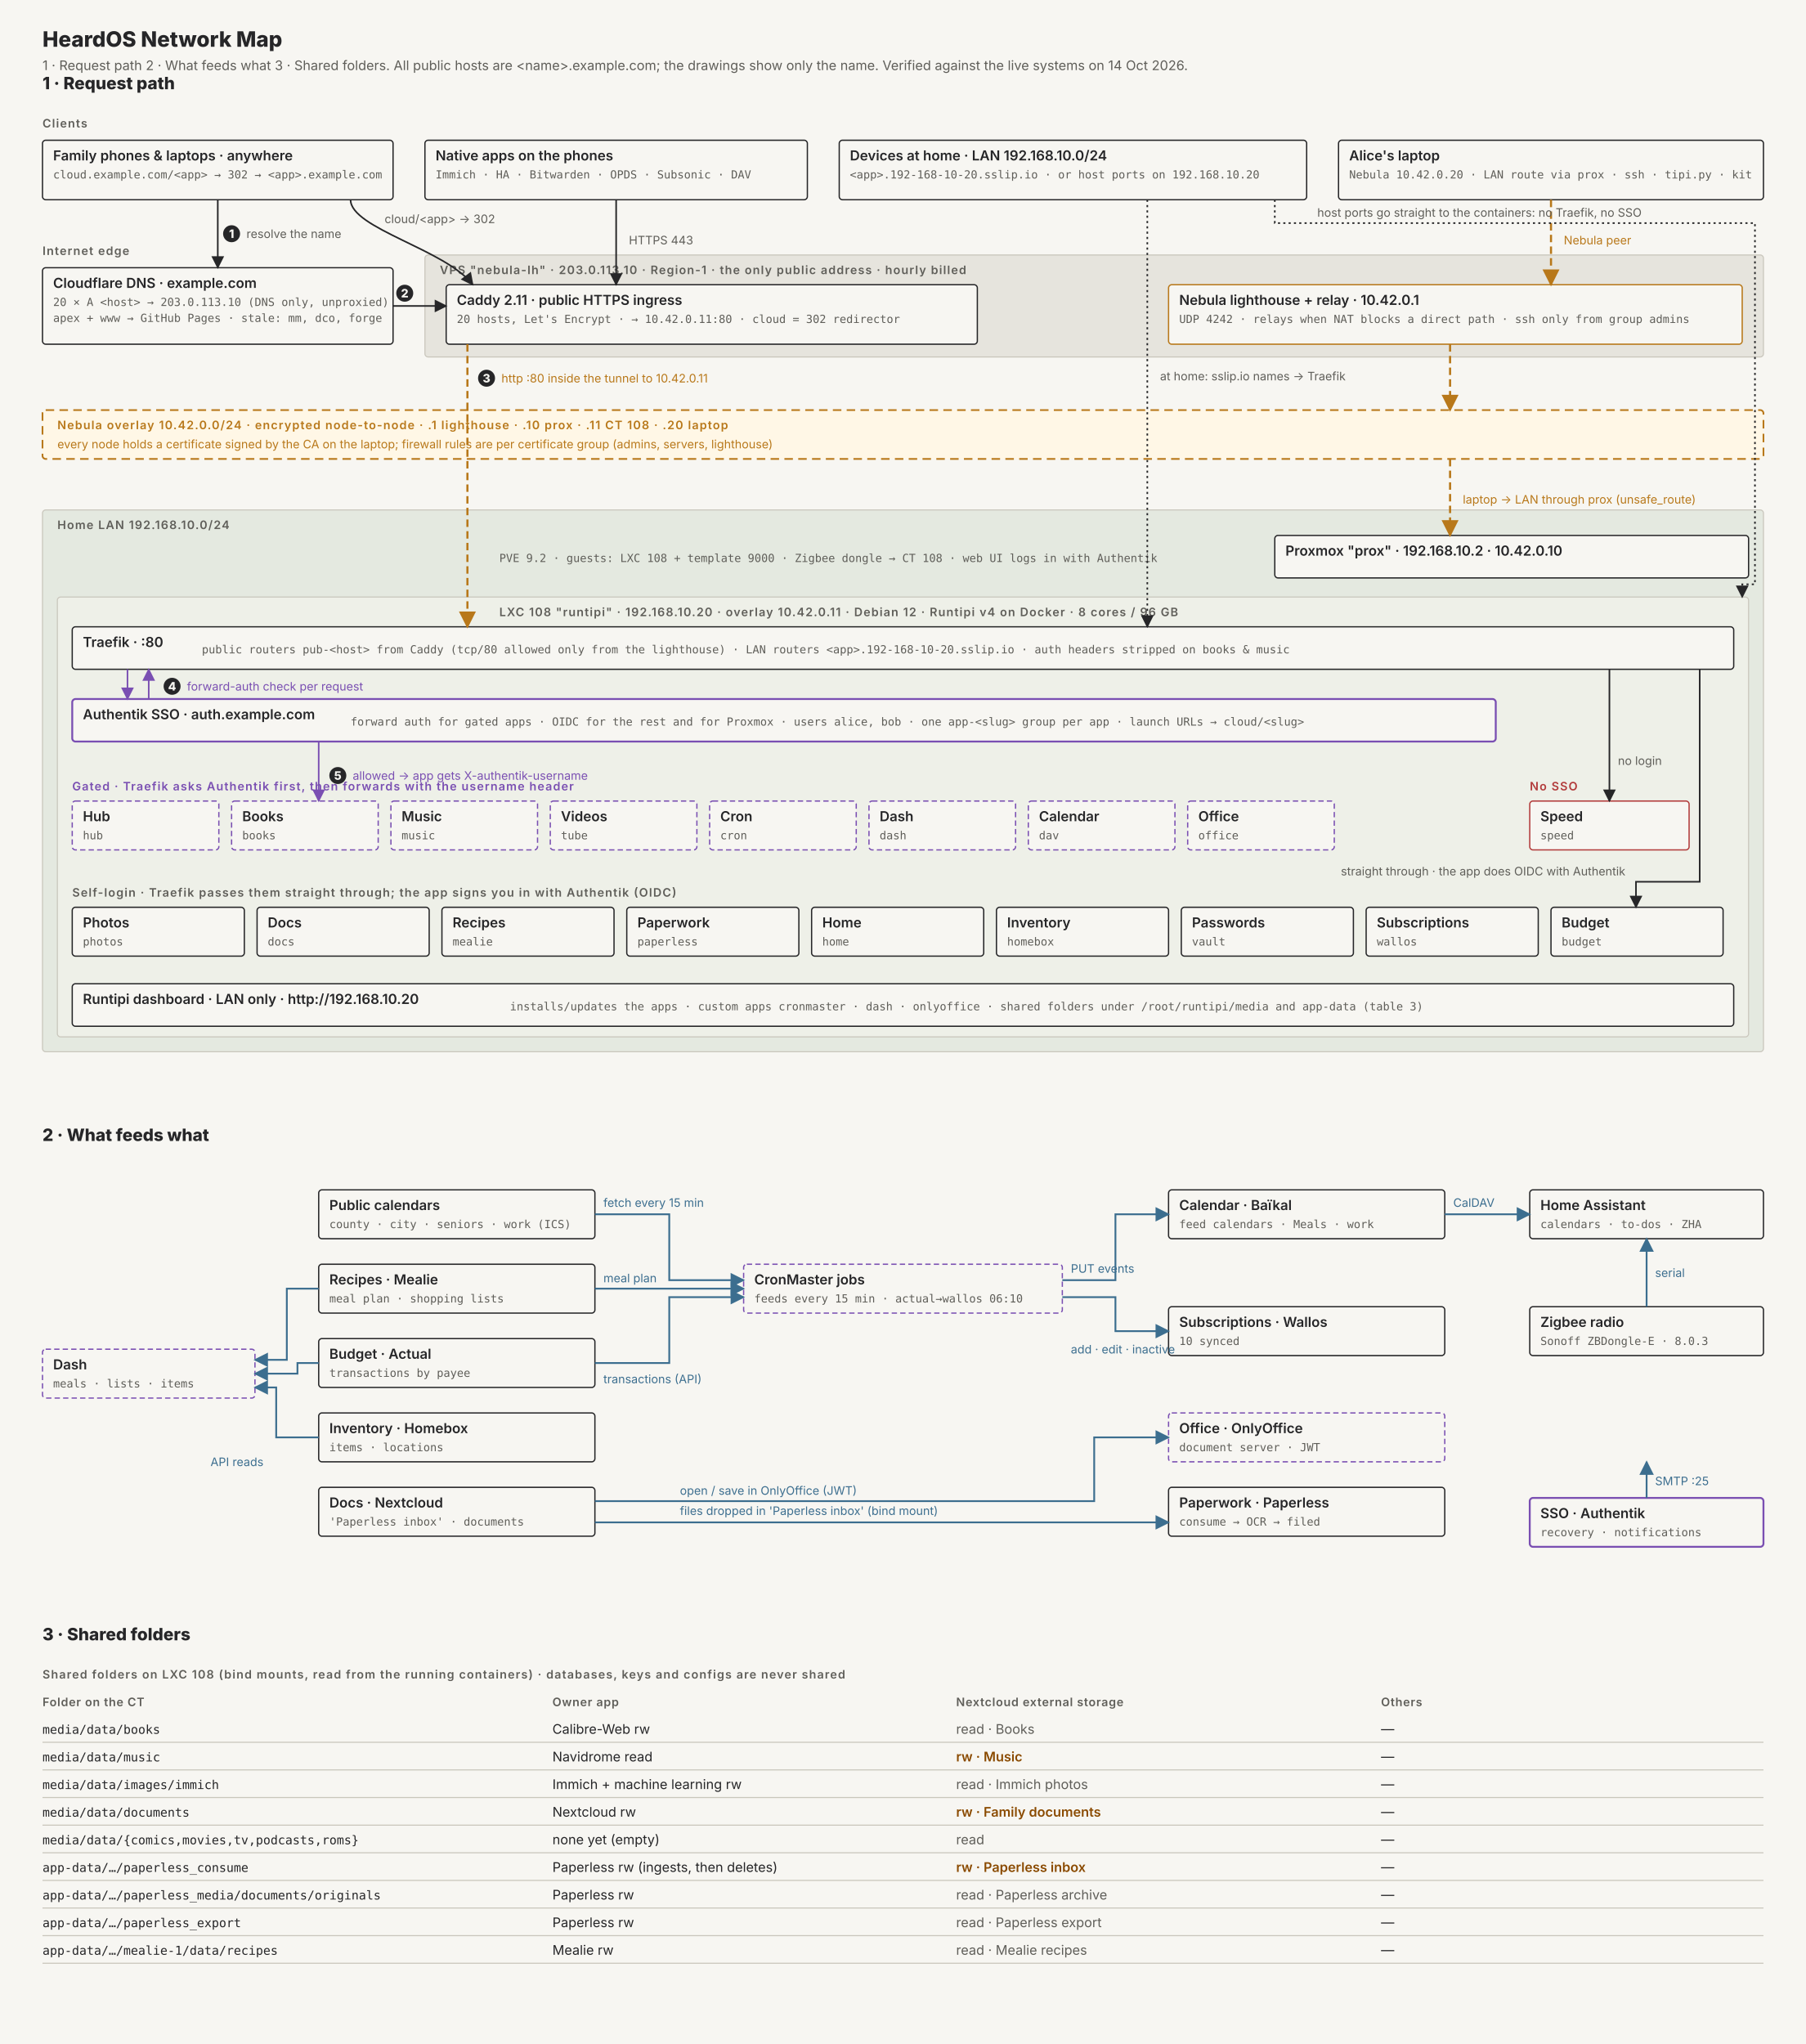
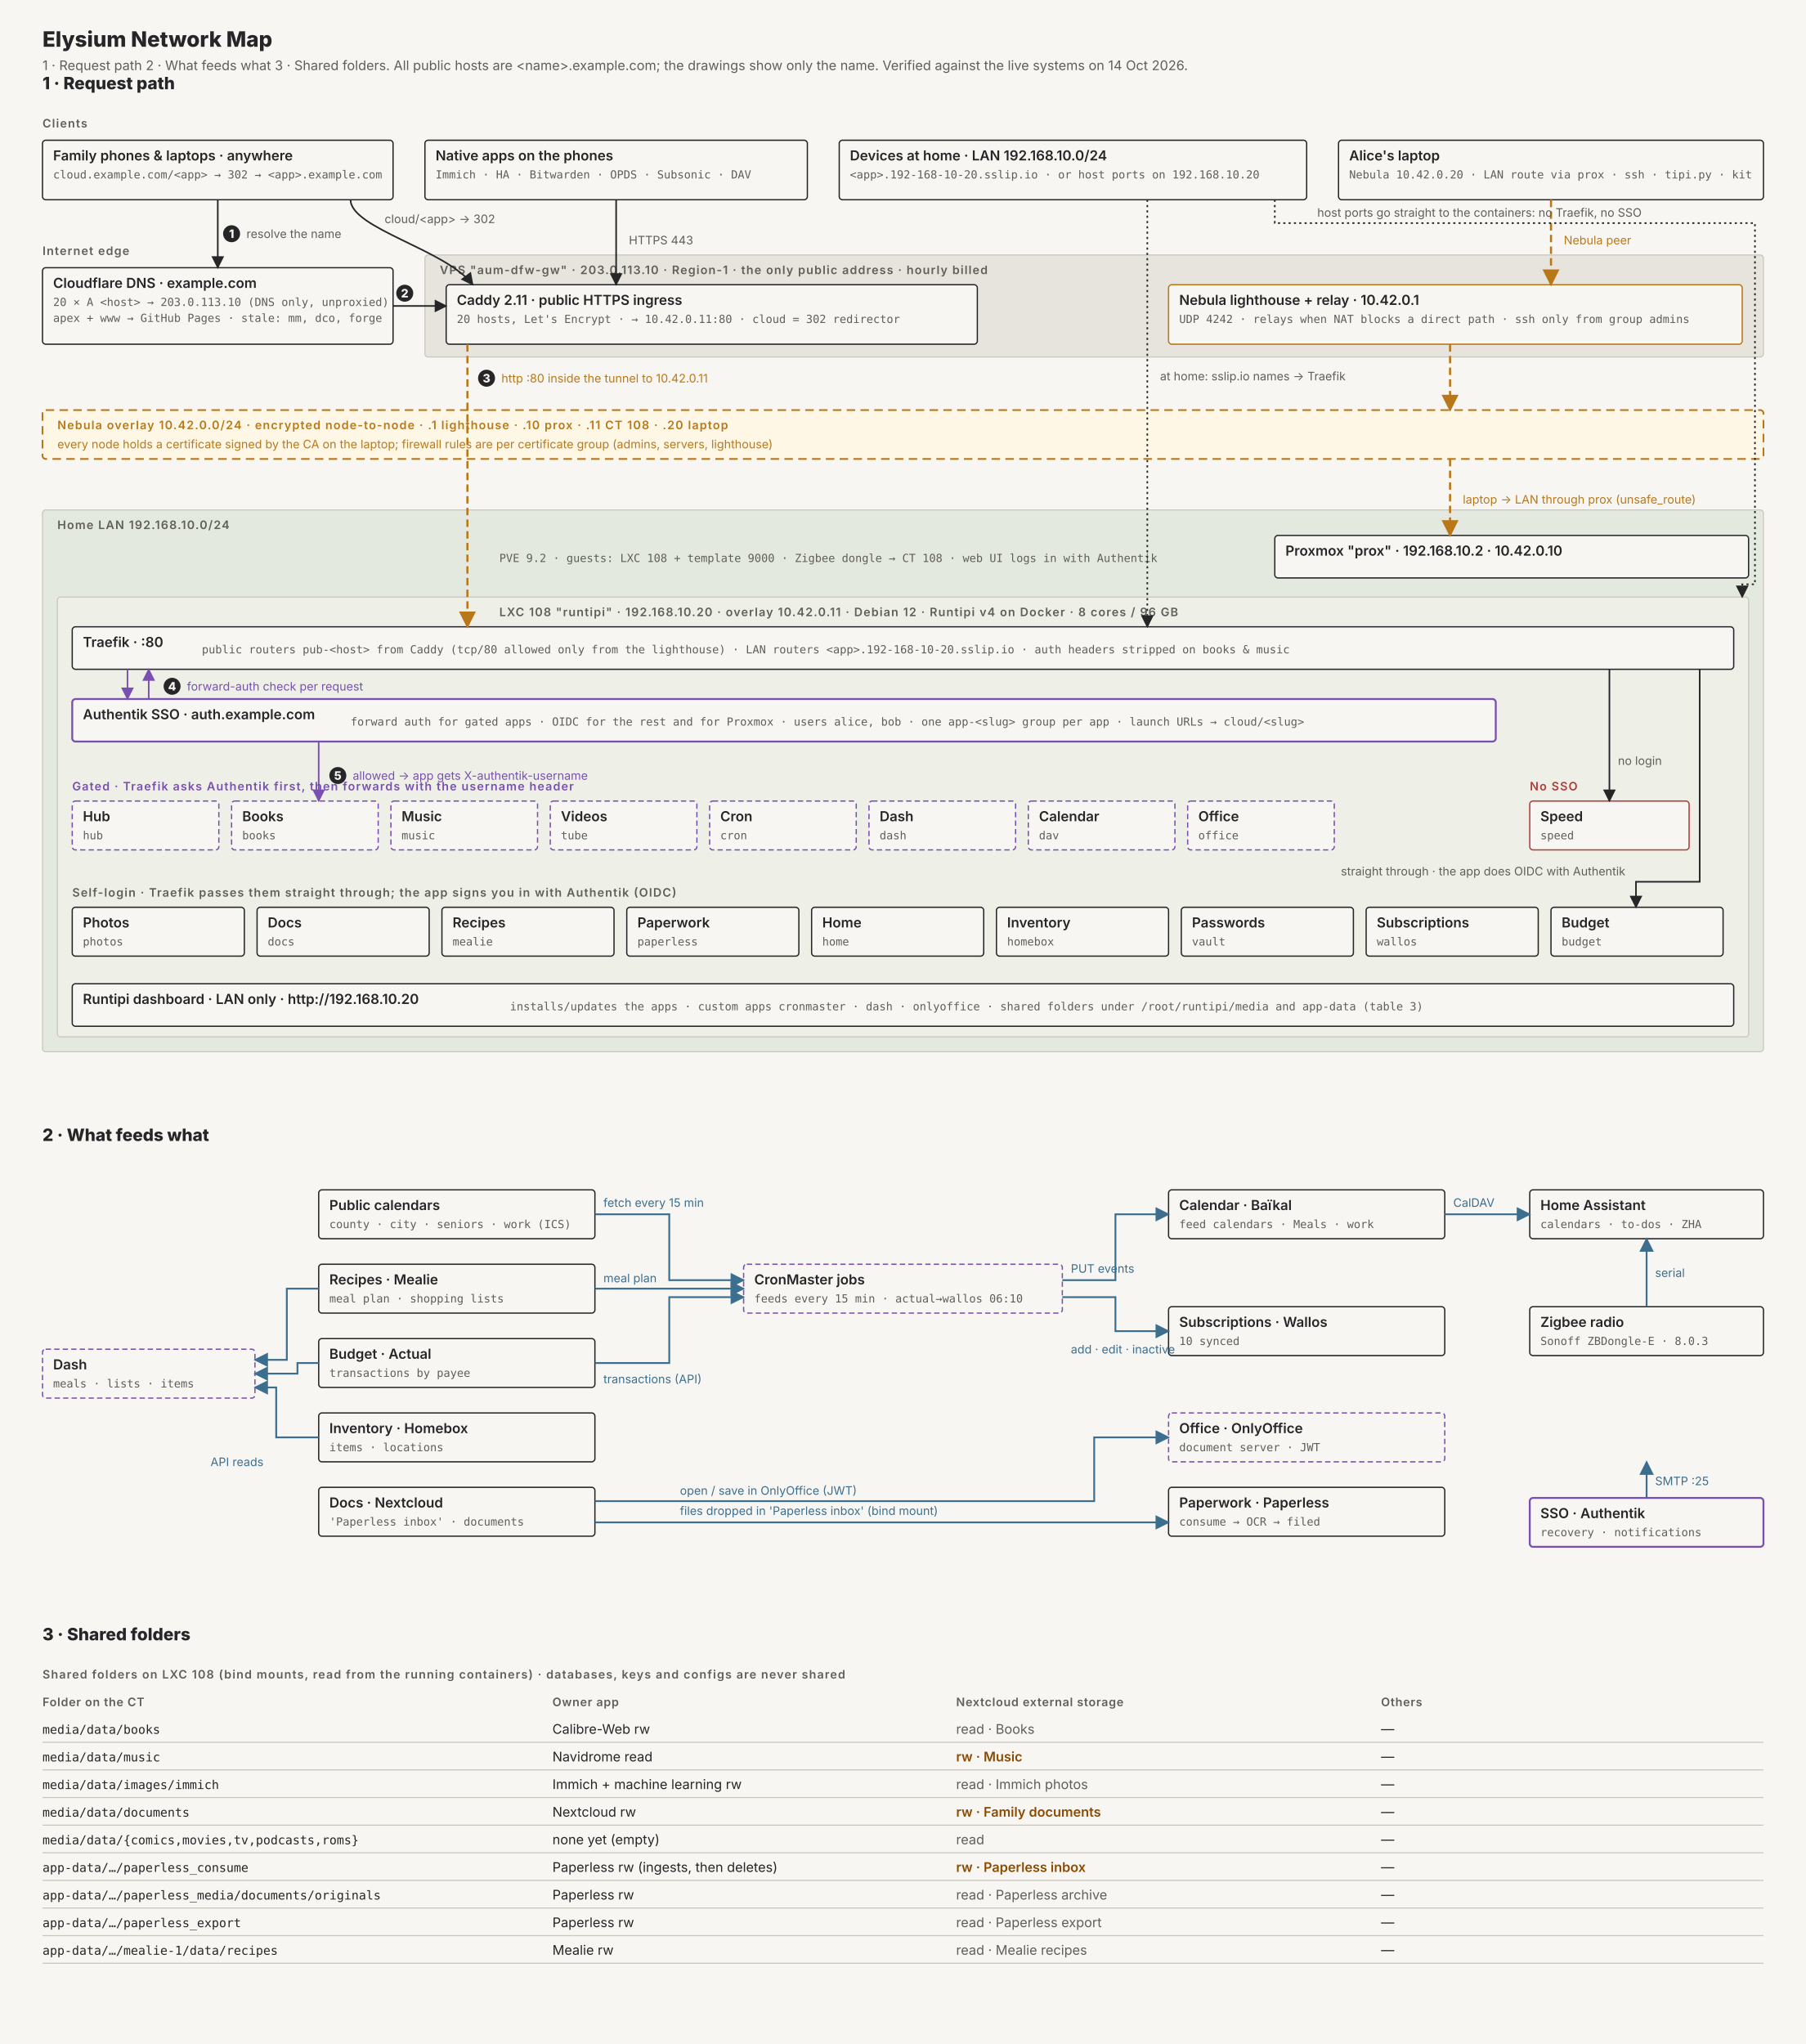
<svg xmlns="http://www.w3.org/2000/svg" viewBox="0 0 1700 1924" width="1700" height="1924">
  <style>
  .zl { font: 600 11px Inter, 'Helvetica Neue', Helvetica, Arial, sans-serif; letter-spacing: .08em; text-transform: uppercase; fill: #5F5E59; }
  .zone { fill: #E6E4DD; stroke: #C9C6BC; } .zone.b { fill: #E4E9E0; } .zone.c { fill: #EEF0E8; }
  .zone.ov { fill: #FFF7E6; stroke: #B8781A; stroke-dasharray: 8 5; stroke-width: 1.6; }
  .node rect { fill: #F7F6F2; stroke: #262628; stroke-width: 1.2; }
  .node.proxy rect { stroke: #7A4FB2; stroke-dasharray: 5 3; }
  .node.public rect { stroke: #B23B3B; }
  .node.authn rect { stroke: #7A4FB2; stroke-width: 1.8; }
  .node.ovn rect { stroke: #B8781A; }
  .node text { font: 600 13px Inter, 'Helvetica Neue', Helvetica, Arial, sans-serif; fill: #262628; }
  .node .m { font: 400 10.5px 'JetBrains Mono', 'DejaVu Sans Mono', Menlo, Consolas, monospace; fill: #5F5E59; }
  .node { cursor: pointer; } .node:focus { outline: none; }
  .node:focus rect, .node.on rect { stroke: #f2a35e; stroke-width: 3; stroke-dasharray: none; }
  .e { fill: none; stroke: #262628; stroke-width: 1.5; marker-end: url(#arr); }
  .e.ov { stroke: #B8781A; stroke-dasharray: 7 4; stroke-width: 2; marker-end: url(#arr-ov); }
  .e.auth { stroke: #7A4FB2; marker-end: url(#arr-auth); }
  .e.data { stroke: #3C6E8F; stroke-width: 1.7; marker-end: url(#arr-data); }
  .e.lan { stroke: #262628; stroke-dasharray: 2 3; marker-end: url(#arr); }
  .el { font: 400 11px Inter, 'Helvetica Neue', Helvetica, Arial, sans-serif; fill: #5F5E59; }
  .el.ov { fill: #B8781A; } .el.auth { fill: #7A4FB2; } .el.data { fill: #3C6E8F; }
  .step circle { fill: #262628; } .step text { font: 800 11px Inter, 'Helvetica Neue', Helvetica, Arial, sans-serif; fill: #F7F6F2; }
  .note { font: 400 10.5px 'JetBrains Mono', 'DejaVu Sans Mono', Menlo, Consolas, monospace; fill: #5F5E59; }
  .h { font: 800 20px Inter, 'Helvetica Neue', Helvetica, Arial, sans-serif; fill: #262628; } .p { font: 400 12.5px Inter, 'Helvetica Neue', Helvetica, Arial, sans-serif; fill: #5F5E59; }
  .th { font: 600 11px Inter, 'Helvetica Neue', Helvetica, Arial, sans-serif; letter-spacing: .05em; text-transform: uppercase; fill: #5F5E59; }
  .td { font: 400 12.5px Inter, 'Helvetica Neue', Helvetica, Arial, sans-serif; fill: #262628; } .td.m { font: 400 11.5px 'JetBrains Mono', 'DejaVu Sans Mono', Menlo, Consolas, monospace; }
  .td.rw { fill: #8a4a00; font-weight: 600; } .td.ro { fill: #5F5E59; }
  svg.dim .e:not(.hi), svg.dim .el:not(.hi), svg.dim .step:not(.hi) { opacity: .12; }
  svg.dim .node:not(.hi):not(.on) { opacity: .3; }
</style>
  <defs>
    <marker id="arr" viewBox="0 0 10 10" refX="9" refY="5" markerWidth="8" markerHeight="8" orient="auto-start-reverse">
      <path d="M0 0 L10 5 L0 10 z" fill="#262628" />
    </marker>
    <marker id="arr-ov" viewBox="0 0 10 10" refX="9" refY="5" markerWidth="8" markerHeight="8" orient="auto-start-reverse">
      <path d="M0 0 L10 5 L0 10 z" fill="#B8781A" />
    </marker>
    <marker id="arr-auth" viewBox="0 0 10 10" refX="9" refY="5" markerWidth="8" markerHeight="8" orient="auto-start-reverse">
      <path d="M0 0 L10 5 L0 10 z" fill="#7A4FB2" />
    </marker>
    <marker id="arr-data" viewBox="0 0 10 10" refX="9" refY="5" markerWidth="8" markerHeight="8" orient="auto-start-reverse">
      <path d="M0 0 L10 5 L0 10 z" fill="#3C6E8F" />
    </marker>
  </defs>
  <rect width="1700" height="1924" fill="#F7F6F2" />
-   <text x="40" y="44" class="h">HeardOS Network Map</text>
+   <text x="40" y="44" class="h">Elysium Network Map</text>
  <text x="40" y="66" class="p">1 · Request path   2 · What feeds what   3 · Shared folders.   All public hosts are &lt;name&gt;.example.com; the drawings show only the name. Verified against the live systems on 14 Oct 2026.</text>
  <g transform="translate(0,90)">
    <text x="40" y="-6" class="h" style="font-size:16px">1 · Request path</text>
    <text x="40" y="30" class="zl">Clients</text>
    <g class="node " tabindex="0" data-links="e1 e-redir" data-title="Family phones &amp; laptops · anywhere" data-desc="Open https://cloud.example.com/&amp;lt;app&amp;gt; from anywhere; Caddy answers with a 302 to the app's own host. The Homepage hub tiles and every Authentik launch URL use these cloud/&amp;lt;slug&amp;gt; links, so the family only ever types one address.">
      <rect x="40" y="42" width="330" height="56" rx="3" />
      <text x="50" y="61">Family phones &amp; laptops · anywhere</text>
      <text x="50" y="78" class="m">cloud.example.com/&lt;app&gt; → 302 → &lt;app&gt;.example.com</text>
    </g>
    <g class="node " tabindex="0" data-links="e2b" data-title="Native apps on the phones" data-desc="Immich, Home Assistant and Bitwarden apps log in through Authentik (OAuth / OIDC). KOReader (OPDS), Subsonic music players and CalDAV/CardDAV clients use per-app passwords on paths exempt from the SSO gate (/opds, /rest, /dav.php).">
      <rect x="400" y="42" width="360" height="56" rx="3" />
      <text x="410" y="61">Native apps on the phones</text>
      <text x="410" y="78" class="m">Immich · HA · Bitwarden · OPDS · Subsonic · DAV</text>
    </g>
    <g class="node " tabindex="0" data-links="e-home e-ports" data-title="Devices at home · LAN 192.168.10.0/24" data-desc="sslip.io names resolve to 192.168.10.20 without any DNS server and hit Traefik's LAN routers (plain http, or self-signed https). Seven apps also publish host ports that bypass Traefik and the SSO gate entirely: photos :2283, home :8123 (host network), mealie :9925, paperless :8012, homebox :7745, dav :6556, auth :9000 — plus the Runtipi dashboard on :80.">
      <rect x="790" y="42" width="440" height="56" rx="3" />
      <text x="800" y="61">Devices at home · LAN 192.168.10.0/24</text>
      <text x="800" y="78" class="m">&lt;app&gt;.192-168-10-20.sslip.io · or host ports on 192.168.10.20</text>
    </g>
    <g class="node " tabindex="0" data-links="e-lap e-route" data-title="Alice's laptop" data-desc="A Nebula node. From any network it reaches the lighthouse, CT 108 (10.42.0.11) and, through an unsafe_route via prox (10.42.0.10), the whole home LAN. The Nebula CA and the rebuild kit (~/heardos-install: scripts, compose overrides, Caddyfile copy) live here; secrets in ~/.config/credentials.env.">
      <rect x="1260" y="42" width="400" height="56" rx="3" />
      <text x="1270" y="61">Alice's laptop</text>
      <text x="1270" y="78" class="m">Nebula 10.42.0.20 · LAN route via prox · ssh · tipi.py · kit</text>
    </g>
    <text x="40" y="150" class="zl">Internet edge</text>
    <g class="node " tabindex="0" data-links="e1 e2" data-title="Cloudflare DNS · example.com" data-desc="DNS only, nothing proxied: auth books budget cloud cron dash dav docs home homebox hub mealie music office paperless photos speed tube vault wallos. The apex and www point at a GitHub Pages site. mm (old Mattermost), dco and forge are leftovers pointing elsewhere. Records are managed with cfdns-add / cfdns-del on CT 108.">
      <rect x="40" y="162" width="330" height="72" rx="3" />
      <text x="50" y="181">Cloudflare DNS · example.com</text>
      <text x="50" y="198" class="m">20 × A  &lt;host&gt; → 203.0.113.10  (DNS only, unproxied)</text>
      <text x="50" y="213" class="m">apex + www → GitHub Pages · stale: mm, dco, forge</text>
    </g>
    <rect x="400" y="150" width="1260" height="96" rx="3" class="zone " />
-     <text x="414" y="168" class="zl">VPS "nebula-lh" · 203.0.113.10 · Region-1 · the only public address · hourly billed</text>
+     <text x="414" y="168" class="zl">VPS "aum-dfw-gw" · 203.0.113.10 · Region-1 · the only public address · hourly billed</text>
    <g class="node " tabindex="0" data-links="e2 e2b e3 e-redir" data-title="Caddy 2.11 · public HTTPS ingress" data-desc="Terminates TLS for every host, sets X-Forwarded-Proto https / Port 443, and reverse-proxies to 10.42.0.11:80 through the Nebula tunnel. No upload size cap (150 MB verified). cloud.example.com maps /&amp;lt;slug&amp;gt;/path → https://&amp;lt;host&amp;gt;.example.com/path for 22 slugs, including proxmox → https://prox.lan:8006 and runtipi → http://192.168.10.20 (LAN-only targets); unknown slugs go to the Authentik app library. Logs in journald.">
      <rect x="420" y="178" width="500" height="56" rx="3" />
      <text x="430" y="197">Caddy 2.11 · public HTTPS ingress</text>
      <text x="430" y="214" class="m">20 hosts, Let's Encrypt · → 10.42.0.11:80 · cloud = 302 redirector</text>
    </g>
    <g class="node ovn" tabindex="0" data-links="e-lap e3 e-lh" data-title="Nebula lighthouse + relay · 10.42.0.1" data-desc="Overlay 'example' 10.42.0.0/24. Nodes register here and traffic relays through it when a direct UDP path fails. Public port 22 is closed; SSH only over the overlay from certificates in group 'admins'.">
      <rect x="1100" y="178" width="540" height="56" rx="3" />
      <text x="1110" y="197">Nebula lighthouse + relay · 10.42.0.1</text>
      <text x="1110" y="214" class="m">UDP 4242 · relays when NAT blocks a direct path · ssh only from group admins</text>
    </g>
    <rect x="40" y="296" width="1620" height="46" rx="3" class="zone ov" />
    <text x="54" y="314" class="zl" style="fill:#B8781A">Nebula overlay 10.42.0.0/24 · encrypted node-to-node · .1 lighthouse · .10 prox · .11 CT 108 · .20 laptop</text>
    <text x="54" y="332" class="el ov">every node holds a certificate signed by the CA on the laptop; firewall rules are per certificate group (admins, servers, lighthouse)</text>
    <rect x="40" y="390" width="1620" height="510" rx="3" class="zone b" />
    <text x="54" y="408" class="zl">Home LAN 192.168.10.0/24</text>
    <text x="470" y="439" class="note">PVE 9.2 · guests: LXC 108 + template 9000 · Zigbee dongle → CT 108 · web UI logs in with Authentik</text>
    <g class="node " tabindex="0" data-links="e-route" data-title="Proxmox VE 9.2 'prox' · 192.168.10.2 · overlay 10.42.0.10" data-desc="Proxmox VE 9.2. Guests: LXC 108 (the only one running) and a Debian 12 cloud-init template (9000). Its Nebula firewall lets group 'admins' reach local_cidr 192.168.10.0/24 and a NAT unit masquerades that traffic, so the laptop sees the whole LAN and the CT sees overlay clients as 192.168.10.2. The Sonoff Zigbee dongle (ZBDongle-E) is passed through to CT 108 by its /dev/serial/by-id path. The web UI (prox.lan:8006) logs in with Authentik (OpenID realm, app 'Proxmox VE', alice only).">
      <rect x="1200" y="414" width="446" height="40" rx="3" />
      <text x="1210" y="433">Proxmox "prox" · 192.168.10.2 · 10.42.0.10</text>
    </g>
    <rect x="54" y="472" width="1592" height="414" rx="3" class="zone c" />
    <text x="470" y="490" class="zl">LXC 108 "runtipi" · 192.168.10.20 · overlay 10.42.0.11 · Debian 12 · Runtipi v4 on Docker · 8 cores / 96 GB</text>
    <g class="node " tabindex="0" data-links="e3 e-home e4 e5 e6 e7" data-title="Traefik · :80" data-desc="Runtipi's reverse proxy. Public routers (file provider, containers by name — never the Docker provider, which hides a router while its container is 'starting') receive Caddy's traffic; the CT's Nebula firewall allows tcp/80 only from the lighthouse group. LAN routers serve &amp;lt;app&amp;gt;.192-168-10-20.sslip.io; on Books and Music they strip every X-authentik-* header so nobody on the LAN can forge a login. Home Assistant is reached at 192.168.10.20:8123 because it runs on the host network.">
      <rect x="68" y="500" width="1564" height="40" rx="3" />
      <text x="78" y="519">Traefik · :80</text>
    </g>
    <text x="190" y="525" class="note">public routers pub-&lt;host&gt; from Caddy (tcp/80 allowed only from the lighthouse) · LAN routers &lt;app&gt;.192-168-10-20.sslip.io · auth headers stripped on books &amp; music</text>
-     <g class="node authn" tabindex="0" data-links="e4 e6" data-title="Authentik SSO · auth.example.com" data-desc="Forward auth for the gated apps (embedded outpost; Traefik asks before every request and passes X-authentik-username) and OIDC provider for the self-login apps and Proxmox. Users: alice, bob (akadmin is the break-glass superuser). Access to each app = membership of its app-&amp;lt;slug&amp;gt; group; app-proxmox is alice only. Launch URLs point at cloud.example.com/&amp;lt;slug&amp;gt;. Brand 'HeardOS'.">
+     <g class="node authn" tabindex="0" data-links="e4 e6" data-title="Authentik SSO · auth.example.com" data-desc="Forward auth for the gated apps (embedded outpost; Traefik asks before every request and passes X-authentik-username) and OIDC provider for the self-login apps and Proxmox. Users: alice, bob (akadmin is the break-glass superuser). Access to each app = membership of its app-&amp;lt;slug&amp;gt; group; app-proxmox is alice only. Launch URLs point at cloud.example.com/&amp;lt;slug&amp;gt;. Brand 'Elysium'.">
      <rect x="68" y="568" width="1340" height="40" rx="3" />
      <text x="78" y="587">Authentik SSO · auth.example.com</text>
    </g>
    <text x="330" y="593" class="note">forward auth for gated apps · OIDC for the rest and for Proxmox · users alice, bob · one app-&lt;slug&gt; group per app · launch URLs → cloud/&lt;slug&gt;</text>
    <text x="68" y="654" class="zl" style="fill:#7A4FB2">Gated · Traefik asks Authentik first, then forwards with the username header</text>
    <g class="node proxy" tabindex="0" data-links="e5" data-title="Hub — Homepage dashboard" data-desc="Plain-word tiles (Photos, Recipes &amp; meal plan, Documents, Music, Videos, Passwords, Home controls, Paperwork, Where is it?, Subscriptions, My account, Books) linking to cloud.example.com/&amp;lt;slug&amp;gt;. Budget, cron, office, Runtipi and Proxmox are deliberately not on it.">
      <rect x="68" y="664" width="138" height="46" rx="3" />
      <text x="78" y="683">Hub</text>
      <text x="78" y="700" class="m">hub</text>
    </g>
    <g class="node proxy" tabindex="0" data-links="e5" data-title="Books — Calibre-Web" data-desc="Ebook manager (22 cookbooks, public 'Cookbooks' shelf). Logs you in from the Authentik header, trusted only from Traefik's network; /opds and /kobo are exempt so reader apps use a Calibre-Web password. Library: media/data/books.">
      <rect x="218" y="664" width="138" height="46" rx="3" />
      <text x="228" y="683">Books</text>
      <text x="228" y="700" class="m">books</text>
    </g>
    <g class="node proxy" tabindex="0" data-links="e5" data-title="Music — Navidrome" data-desc="Streams media/data/music (read-only mount), rescans every 15 min. Header login; /rest, /share and /backgrounds are exempt for Subsonic players, which need a Navidrome password.">
      <rect x="368" y="664" width="138" height="46" rx="3" />
      <text x="378" y="683">Music</text>
      <text x="378" y="700" class="m">music</text>
    </g>
    <g class="node proxy" tabindex="0" data-links="e5" data-title="Videos — Invidious" data-desc="YouTube front end with no login of its own, fully behind forward auth. No LAN route (https-only mode).">
      <rect x="518" y="664" width="138" height="46" rx="3" />
      <text x="528" y="683">Videos</text>
      <text x="528" y="700" class="m">tube</text>
    </g>
    <g class="node proxy" tabindex="0" data-links="e5" data-title="Cron — CronMaster" data-desc="UI over root's crontab on the CT host; gate = forward auth, plus its own OIDC login. Jobs today: five ics-feed-* calendar imports (every 15 min), actual-to-wallos (06:10 daily), artcraft-repository mirror (every 2 h).">
      <rect x="668" y="664" width="138" height="46" rx="3" />
      <text x="678" y="683">Cron</text>
      <text x="678" y="700" class="m">cron</text>
    </g>
    <g class="node proxy" tabindex="0" data-links="e5" data-title="Dash — heardos-dash (custom image)" data-desc="One-page family overview: this week's meals, open shopping lists, inventory, and the budget month once Actual's API password is enabled. Reads the Mealie, Homebox and Actual APIs, cached 3 min. No LAN route.">
      <rect x="818" y="664" width="138" height="46" rx="3" />
      <text x="828" y="683">Dash</text>
      <text x="828" y="700" class="m">dash</text>
    </g>
    <g class="node proxy" tabindex="0" data-links="e5" data-title="Calendar &amp; contacts — Baïkal" data-desc="CalDAV/CardDAV. The admin UI is gated; /dav.php, /card.php, /cal.php and /.well-known are exempt and use Basic auth (Apple Calendar/Reminders, DAVx⁵, Home Assistant). Calendars: alice, bob, FamCal, Family Reminders, Meals, the public-feed calendars, and the Outlook work calendar imported into alice's own. Also on LAN port 6556.">
      <rect x="968" y="664" width="138" height="46" rx="3" />
      <text x="978" y="683">Calendar</text>
      <text x="978" y="700" class="m">dav</text>
    </g>
    <g class="node proxy" tabindex="0" data-links="e5" data-title="Office — OnlyOffice Document Server" data-desc="Custom app. Browsers load the editor and its WebSocket from here, so the host is gated by Authentik forward auth (since 2026-10-14, proxy provider onlyoffice, group app-onlyoffice); the Nextcloud embed passes silently while your Authentik session is valid. Nextcloud ↔ Document Server traffic stays on the Docker network (http://onlyoffice/, StorageUrl nextcloud_migrated-nextcloud-1) and documents are additionally protected by the shared JWT. LAN name office.192-168-10-20.sslip.io.">
      <rect x="1118" y="664" width="138" height="46" rx="3" />
      <text x="1128" y="683">Office</text>
      <text x="1128" y="700" class="m">office</text>
    </g>
    <text x="1440" y="654" class="zl" style="fill:#B23B3B">No SSO</text>
    <g class="node public" tabindex="0" data-links="e7" data-title="Speed — LibreSpeed" data-desc="LibreSpeed, public on purpose and stripped to just the test. It measures client → Region-1 → tunnel → CT 108, and anyone can burn VPS bandwidth with it.">
      <rect x="1440" y="664" width="150" height="46" rx="3" />
      <text x="1450" y="683">Speed</text>
      <text x="1450" y="700" class="m">speed</text>
    </g>
    <text x="68" y="754" class="zl">Self-login · Traefik passes them straight through; the app signs you in with Authentik (OIDC)</text>
    <g class="node " tabindex="0" data-links="e6" data-title="Photos — Immich" data-desc="Photo library (16 GB in media/data/images/immich) with machine-learning, Postgres and Redis containers. Native OIDC including the mobile app's /api/oauth/mobile-redirect. Served via Caddy so uploads have no size cap. Also on LAN port 2283.">
      <rect x="68" y="764" width="162" height="46" rx="3" />
      <text x="78" y="783">Photos</text>
      <text x="78" y="800" class="m">photos</text>
    </g>
    <g class="node " tabindex="0" data-links="e6" data-title="Docs — Nextcloud 35 + OnlyOffice" data-desc="Family files, with OnlyOffice for in-browser documents (office.example.com, gated by Authentik + JWT). Mounts the other apps' folders as external storages — see table 3. LAN name nextcloud.192-168-10-20.sslip.io.">
      <rect x="242" y="764" width="162" height="46" rx="3" />
      <text x="252" y="783">Docs</text>
      <text x="252" y="800" class="m">docs</text>
    </g>
    <g class="node " tabindex="0" data-links="e6" data-title="Recipes — Mealie" data-desc="Recipes, meal plan and shopping lists. The meal plan becomes the 'Meals' calendar through a cron job; Home Assistant has a Mealie integration; the Dash reads the API. Also on LAN port 9925.">
      <rect x="416" y="764" width="162" height="46" rx="3" />
      <text x="426" y="783">Recipes</text>
      <text x="426" y="800" class="m">mealie</text>
    </g>
    <g class="node " tabindex="0" data-links="e6" data-title="Paperwork — Paperless-ngx" data-desc="Scanned documents, local OCR, 16 category workflows; also holds the 22 cookbooks as type Book. Anything dropped into the consume folder (Nextcloud's 'Paperless inbox') is filed. Also on LAN port 8012.">
      <rect x="590" y="764" width="162" height="46" rx="3" />
      <text x="600" y="783">Paperwork</text>
      <text x="600" y="800" class="m">paperless</text>
    </g>
    <g class="node " tabindex="0" data-links="e6" data-title="Home — Home Assistant" data-desc="Runs on the host network (port 8123). OIDC login via the hass-oidc-auth component. ZHA drives the Zigbee dongle (EmberZNet 8.0.3); CalDAV reads every Baïkal calendar and to-do list; plus Mealie, Apple TV, WiZ, Thread and mobile-app integrations.">
      <rect x="764" y="764" width="162" height="46" rx="3" />
      <text x="774" y="783">Home</text>
      <text x="774" y="800" class="m">home</text>
    </g>
    <g class="node " tabindex="0" data-links="e6" data-title="Inventory — Homebox" data-desc="Where things are. Registration is off; the Dash reads it through a dedicated service user's API key. Also on LAN port 7745.">
      <rect x="938" y="764" width="162" height="46" rx="3" />
      <text x="948" y="783">Inventory</text>
      <text x="948" y="800" class="m">homebox</text>
    </g>
    <g class="node " tabindex="0" data-links="e6" data-title="Passwords — Vaultwarden" data-desc="Bitwarden-compatible vault, SSO only (password sign-up and sign-in disabled). Each user still sets a master password; the vault is end-to-end encrypted. Admin panel by token.">
      <rect x="1112" y="764" width="162" height="46" rx="3" />
      <text x="1122" y="783">Passwords</text>
      <text x="1122" y="800" class="m">vault</text>
    </g>
    <g class="node " tabindex="0" data-links="e6" data-title="Subscriptions — Wallos" data-desc="Recurring-cost tracker, filled every morning from Actual: monthly and quarterly payees in the Subscriptions and Bills &amp; Utilities groups (10 today), priced at the latest charge, logos found online, stale ones marked inactive.">
      <rect x="1286" y="764" width="162" height="46" rx="3" />
      <text x="1296" y="783">Subscriptions</text>
      <text x="1296" y="800" class="m">wallos</text>
    </g>
    <g class="node " tabindex="0" data-links="e6" data-title="Budget — Actual Budget" data-desc="Envelope budgeting with SimpleFIN bank sync. OpenID-only login (sessions never expire); automation uses a session token. The first OpenID login became the owner; bob auto-creates as a basic user.">
      <rect x="1460" y="764" width="162" height="46" rx="3" />
      <text x="1470" y="783">Budget</text>
      <text x="1470" y="800" class="m">budget</text>
    </g>
    <g class="node " tabindex="0" data-links="e-ports" data-title="Runtipi dashboard · LAN only · http://192.168.10.20" data-desc="Installs and updates the apps (store slug 'migrated' plus custom apps cronmaster, dash, onlyoffice). Not public: the cloud/runtipi slug redirects to the LAN address and the Authentik 'Runtipi' entry is a bookmark. Driven from the laptop with tipi.py against its API.">
      <rect x="68" y="836" width="1564" height="40" rx="3" />
      <text x="78" y="855">Runtipi dashboard · LAN only · http://192.168.10.20</text>
    </g>
    <text x="480" y="861" class="note">installs/updates the apps · custom apps cronmaster · dash · onlyoffice · shared folders under /root/runtipi/media and app-data (table 3)</text>
    <path id="e1" class="e " d="M205 98 V162" />
    <g class="step">
      <circle cx="218" cy="130" r="8" />
      <text x="218" y="134" text-anchor="middle">1</text>
    </g>
    <text class="el " x="232" y="134">resolve the name</text>
    <path id="e-redir" class="e " d="M330 98 C 330 125, 420 145, 445 178" />
    <text class="el " x="362" y="120">cloud/&lt;app&gt; → 302</text>
    <path id="e2" class="e " d="M370 198 H420" />
    <g class="step">
      <circle cx="381" cy="186" r="8" />
      <text x="381" y="190" text-anchor="middle">2</text>
    </g>
    <path id="e2b" class="e " d="M580 98 V178" />
    <text class="el " x="592" y="140">HTTPS 443</text>
    <path id="e-lap" class="e ov" d="M1460 98 V178" />
    <text class="el ov" x="1472" y="140">Nebula peer</text>
    <path id="e3" class="e ov" d="M440 234 V500" />
    <g class="step">
      <circle cx="458" cy="266" r="8" />
      <text x="458" y="270" text-anchor="middle">3</text>
    </g>
    <text class="el ov" x="472" y="270">http :80 inside the tunnel to 10.42.0.11</text>
    <path id="e-lh" class="e ov" d="M1365 234 V296" />
    <path id="e-route" class="e ov" d="M1365 342 V414" />
    <text class="el ov" x="1377" y="384">laptop → LAN through prox (unsafe_route)</text>
    <path id="e-home" class="e lan" d="M1080 98 V500" />
    <text class="el lan" x="1092" y="268">at home: sslip.io names → Traefik</text>
    <path id="e-ports" class="e lan" d="M1200 98 V120 H1652 V460 H1640 V472" />
    <text class="el lan" x="1240" y="114">host ports go straight to the containers: no Traefik, no SSO</text>
    <path id="e4" class="e auth" d="M120 540 V568" />
    <g class="step">
      <circle cx="162" cy="556" r="8" />
      <text x="162" y="560" text-anchor="middle">4</text>
    </g>
    <text class="el auth" x="176" y="560">forward-auth check per request</text>
    <path class="e auth" d="M140 568 V540" />
    <path id="e5" class="e auth" d="M300 608 V664" />
    <g class="step">
      <circle cx="318" cy="640" r="8" />
      <text x="318" y="644" text-anchor="middle">5</text>
    </g>
    <text class="el auth" x="332" y="644">allowed → app gets X-authentik-username</text>
    <path id="e6" class="e " d="M1600 540 V740 H1540 V764" />
    <text class="el " x="1530" y="734" text-anchor="end">straight through · the app does OIDC with Authentik</text>
    <path id="e7" class="e " d="M1515 540 V664" />
    <text class="el " x="1523" y="630">no login</text>
  </g>
  <g transform="translate(0,1080)">
    <text x="40" y="-6" class="h" style="font-size:16px">2 · What feeds what</text>
    <g class="node proxy" tabindex="0" data-links="g8 g9 g10" data-title="Dash" data-desc="Reads the three APIs on each refresh (cached 3 min) and links every card back through cloud.example.com. The budget card waits on Actual's API password.">
      <rect x="40" y="190" width="200" height="46" rx="3" />
      <text x="50" y="209">Dash</text>
      <text x="50" y="226" class="m">meals · lists · items</text>
    </g>
    <g class="node " tabindex="0" data-links="g1" data-title="Public calendars" data-desc="Example County and City of Springfield agendas, Smallville, the senior center, Discover Springfield, Historical Society, LocalVenue Historic Home, Riverland, Bruins, and the Outlook-published work calendar. The city's ICS export is broken server-side, so its agenda JSON is scraped instead.">
      <rect x="300" y="40" width="260" height="46" rx="3" />
      <text x="310" y="59">Public calendars</text>
      <text x="310" y="76" class="m">county · city · seniors · work (ICS)</text>
    </g>
    <g class="node " tabindex="0" data-links="g2 g8" data-title="Mealie" data-desc="Meal plan entries become the 'Meals' calendar (one all-day event per dinner, linking to the recipe). The Dash and Home Assistant's Mealie integration read it directly.">
      <rect x="300" y="110" width="260" height="46" rx="3" />
      <text x="310" y="129">Recipes · Mealie</text>
      <text x="310" y="146" class="m">meal plan · shopping lists</text>
    </g>
    <g class="node " tabindex="0" data-links="g3 g9" data-title="Actual Budget" data-desc="The actual-to-wallos job reads transactions with a never-expiring OpenID session token. The Dash's budget card still needs an API password (the server is OpenID-only).">
      <rect x="300" y="180" width="260" height="46" rx="3" />
      <text x="310" y="199">Budget · Actual</text>
      <text x="310" y="216" class="m">transactions by payee</text>
    </g>
    <g class="node " tabindex="0" data-links="g10" data-title="Homebox" data-desc="Inventory totals, locations and recent items for the Dash, through a service user's API key.">
      <rect x="300" y="250" width="260" height="46" rx="3" />
      <text x="310" y="269">Inventory · Homebox</text>
      <text x="310" y="286" class="m">items · locations</text>
    </g>
    <g class="node " tabindex="0" data-links="g12 g13" data-title="Nextcloud" data-desc="The Paperless consume folder is mounted read-write as 'Paperless inbox': anything saved there is OCR'd and filed. Office documents open in OnlyOffice for editing.">
      <rect x="300" y="320" width="260" height="46" rx="3" />
      <text x="310" y="339">Docs · Nextcloud</text>
      <text x="310" y="356" class="m">'Paperless inbox' · documents</text>
    </g>
    <g class="node proxy" tabindex="0" data-links="g1 g2 g3 g4 g5" data-title="CronMaster jobs" data-desc="Run as containers from root's crontab on the CT host. ics-feed-* (five jobs, one per feed): fetch, normalise, PUT one .ics per event into Baïkal, delete events that vanished upstream. actual-to-wallos: monthly/quarterly payees → Wallos subscriptions, idempotent via a marker in the notes. Logs appear in the CronMaster UI.">
      <rect x="700" y="110" width="300" height="46" rx="3" />
      <text x="710" y="129">CronMaster jobs</text>
      <text x="710" y="146" class="m">feeds every 15 min · actual→wallos 06:10</text>
    </g>
    <g class="node " tabindex="0" data-links="g4 g6" data-title="Baïkal calendars" data-desc="One read-only calendar per feed shared to the family; the Meals calendar; the work calendar written into alice's own. FamCal and Family Reminders are co-owned by alice and bob.">
      <rect x="1100" y="40" width="260" height="46" rx="3" />
      <text x="1110" y="59">Calendar · Baïkal</text>
      <text x="1110" y="76" class="m">feed calendars · Meals · work</text>
    </g>
    <g class="node " tabindex="0" data-links="g5" data-title="Wallos" data-desc="Ten subscriptions, matched by a marker in their notes so re-runs update instead of duplicating; stale payees are marked inactive, never deleted.">
      <rect x="1100" y="150" width="260" height="46" rx="3" />
      <text x="1110" y="169">Subscriptions · Wallos</text>
      <text x="1110" y="186" class="m">10 synced</text>
    </g>
    <g class="node proxy" tabindex="0" data-links="g13" data-title="OnlyOffice Document Server" data-desc="Edits Nextcloud documents in the browser. The public host is gated by Authentik forward auth; Nextcloud and the Document Server talk over the Docker network with a shared JWT.">
      <rect x="1100" y="250" width="260" height="46" rx="3" />
      <text x="1110" y="269">Office · OnlyOffice</text>
      <text x="1110" y="286" class="m">document server · JWT</text>
    </g>
    <g class="node " tabindex="0" data-links="g12" data-title="Paperless-ngx" data-desc="Watches the consume folder; local OCR; 16 category workflows tag and type each document.">
      <rect x="1100" y="320" width="260" height="46" rx="3" />
      <text x="1110" y="339">Paperwork · Paperless</text>
      <text x="1110" y="356" class="m">consume → OCR → filed</text>
    </g>
    <g class="node " tabindex="0" data-links="g6 g7" data-title="Home Assistant" data-desc="CalDAV integration (read-only service user 'homeassistant') exposes every calendar and to-do list; a Mealie integration shows the plan; ZHA runs the Zigbee network on the passed-through dongle.">
      <rect x="1440" y="40" width="220" height="46" rx="3" />
      <text x="1450" y="59">Home Assistant</text>
      <text x="1450" y="76" class="m">calendars · to-dos · ZHA</text>
    </g>
    <g class="node authn" tabindex="0" data-links="g14" data-title="Authentik" data-desc="Sends password-recovery links and admin notifications through Resend (smtp.resend.com:587, STARTTLS, send-only API key; DKIM signed with the apex domain, DMARC p=reject)">
      <rect x="1440" y="330" width="220" height="46" rx="3" />
      <text x="1450" y="349">SSO · Authentik</text>
      <text x="1450" y="366" class="m">recovery · notifications</text>
    </g>
    <g class="node " tabindex="0" data-links="g7" data-title="Zigbee radio" data-desc="Passed from Proxmox into the CT by its stable /dev/serial/by-id path; EmberZNet firmware 8.0.3 since 2026-10-13.">
      <rect x="1440" y="150" width="220" height="46" rx="3" />
      <text x="1450" y="169">Zigbee radio</text>
      <text x="1450" y="186" class="m">Sonoff ZBDongle-E · 8.0.3</text>
    </g>
    <path id="g8" class="e data" d="M300 133 H270 V200 H240" />
    <path id="g9" class="e data" d="M300 203 H280 V213 H240" />
    <path id="g10" class="e data" d="M300 273 H260 V226 H240" />
    <text class="el data" x="248" y="300" text-anchor="end">API reads</text>
    <path id="g1" class="e data" d="M560 63 H630 V125 H700" />
    <text class="el data" x="568" y="56">fetch every 15 min</text>
    <path id="g2" class="e data" d="M560 133 H700" />
    <text class="el data" x="568" y="127">meal plan</text>
    <path id="g3" class="e data" d="M560 203 H630 V141 H700" />
    <text class="el data" x="568" y="222">transactions (API)</text>
    <path id="g4" class="e data" d="M1000 125 H1050 V63 H1100" />
    <text class="el data" x="1008" y="118">PUT events</text>
    <path id="g5" class="e data" d="M1000 141 H1050 V173 H1100" />
    <text class="el data" x="1008" y="194">add · edit · inactive</text>
    <path id="g6" class="e data" d="M1360 63 H1440" />
    <text class="el data" x="1368" y="56">CalDAV</text>
    <path id="g7" class="e data" d="M1550 150 V86" />
    <text class="el data" x="1558" y="122">serial</text>
    <path id="g12" class="e data" d="M560 353 H1100" />
    <text class="el data" x="640" y="346">files dropped in 'Paperless inbox' (bind mount)</text>
    <path id="g13" class="e data" d="M560 333 H1030 V273 H1100" />
    <text class="el data" x="640" y="327">open / save in OnlyOffice (JWT)</text>
    <path id="g14" class="e data" d="M1550 330 V296" />
    <text class="el data" x="1558" y="318">SMTP :25</text>
  </g>
  <g transform="translate(0,1550)">
    <text x="40" y="-6" class="h" style="font-size:16px">3 · Shared folders</text>
    <text x="40" y="30" class="zl">Shared folders on LXC 108 (bind mounts, read from the running containers) · databases, keys and configs are never shared</text>
    <text x="40" y="56" class="th">Folder on the CT</text>
    <text x="520" y="56" class="th">Owner app</text>
    <text x="900" y="56" class="th">Nextcloud external storage</text>
    <text x="1300" y="56" class="th">Others</text>
    <line x1="40" y1="90" x2="1660" y2="90" stroke="#C9C6BC" />
    <text x="40" y="82" class="td m">media/data/books</text>
    <text x="520" y="82" class="td">Calibre-Web  rw</text>
    <text x="900" y="82" class="td ro">read · Books</text>
    <text x="1300" y="82" class="td">—</text>
    <line x1="40" y1="116" x2="1660" y2="116" stroke="#C9C6BC" />
    <text x="40" y="108" class="td m">media/data/music</text>
    <text x="520" y="108" class="td">Navidrome  read</text>
    <text x="900" y="108" class="td rw">rw · Music</text>
    <text x="1300" y="108" class="td">—</text>
    <line x1="40" y1="142" x2="1660" y2="142" stroke="#C9C6BC" />
    <text x="40" y="134" class="td m">media/data/images/immich</text>
    <text x="520" y="134" class="td">Immich + machine learning  rw</text>
    <text x="900" y="134" class="td ro">read · Immich photos</text>
    <text x="1300" y="134" class="td">—</text>
    <line x1="40" y1="168" x2="1660" y2="168" stroke="#C9C6BC" />
    <text x="40" y="160" class="td m">media/data/documents</text>
    <text x="520" y="160" class="td">Nextcloud  rw</text>
    <text x="900" y="160" class="td rw">rw · Family documents</text>
    <text x="1300" y="160" class="td">—</text>
    <line x1="40" y1="194" x2="1660" y2="194" stroke="#C9C6BC" />
    <text x="40" y="186" class="td m">media/data/{comics,movies,tv,podcasts,roms}</text>
    <text x="520" y="186" class="td">none yet (empty)</text>
    <text x="900" y="186" class="td ro">read</text>
    <text x="1300" y="186" class="td">—</text>
    <line x1="40" y1="220" x2="1660" y2="220" stroke="#C9C6BC" />
    <text x="40" y="212" class="td m">app-data/…/paperless_consume</text>
    <text x="520" y="212" class="td">Paperless  rw (ingests, then deletes)</text>
    <text x="900" y="212" class="td rw">rw · Paperless inbox</text>
    <text x="1300" y="212" class="td">—</text>
    <line x1="40" y1="246" x2="1660" y2="246" stroke="#C9C6BC" />
    <text x="40" y="238" class="td m">app-data/…/paperless_media/documents/originals</text>
    <text x="520" y="238" class="td">Paperless  rw</text>
    <text x="900" y="238" class="td ro">read · Paperless archive</text>
    <text x="1300" y="238" class="td">—</text>
    <line x1="40" y1="272" x2="1660" y2="272" stroke="#C9C6BC" />
    <text x="40" y="264" class="td m">app-data/…/paperless_export</text>
    <text x="520" y="264" class="td">Paperless  rw</text>
    <text x="900" y="264" class="td ro">read · Paperless export</text>
    <text x="1300" y="264" class="td">—</text>
    <line x1="40" y1="298" x2="1660" y2="298" stroke="#C9C6BC" />
    <text x="40" y="290" class="td m">app-data/…/mealie-1/data/recipes</text>
    <text x="520" y="290" class="td">Mealie  rw</text>
    <text x="900" y="290" class="td ro">read · Mealie recipes</text>
    <text x="1300" y="290" class="td">—</text>
  </g>
</svg>
